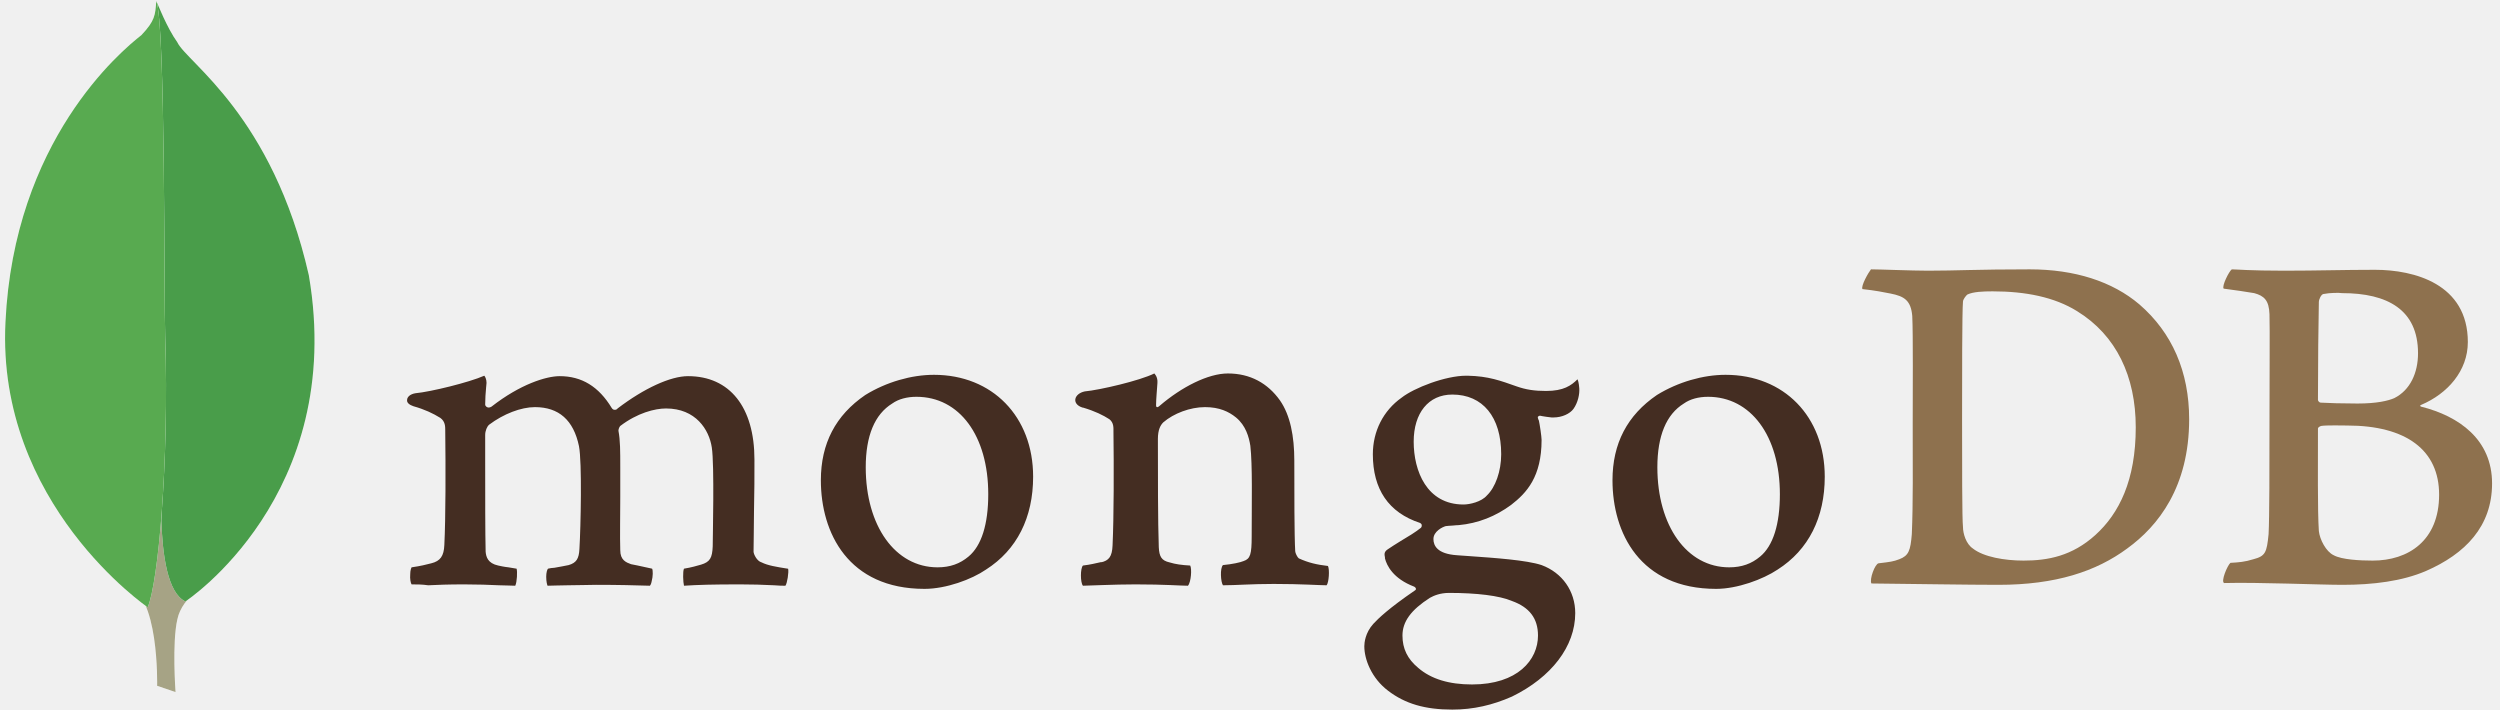
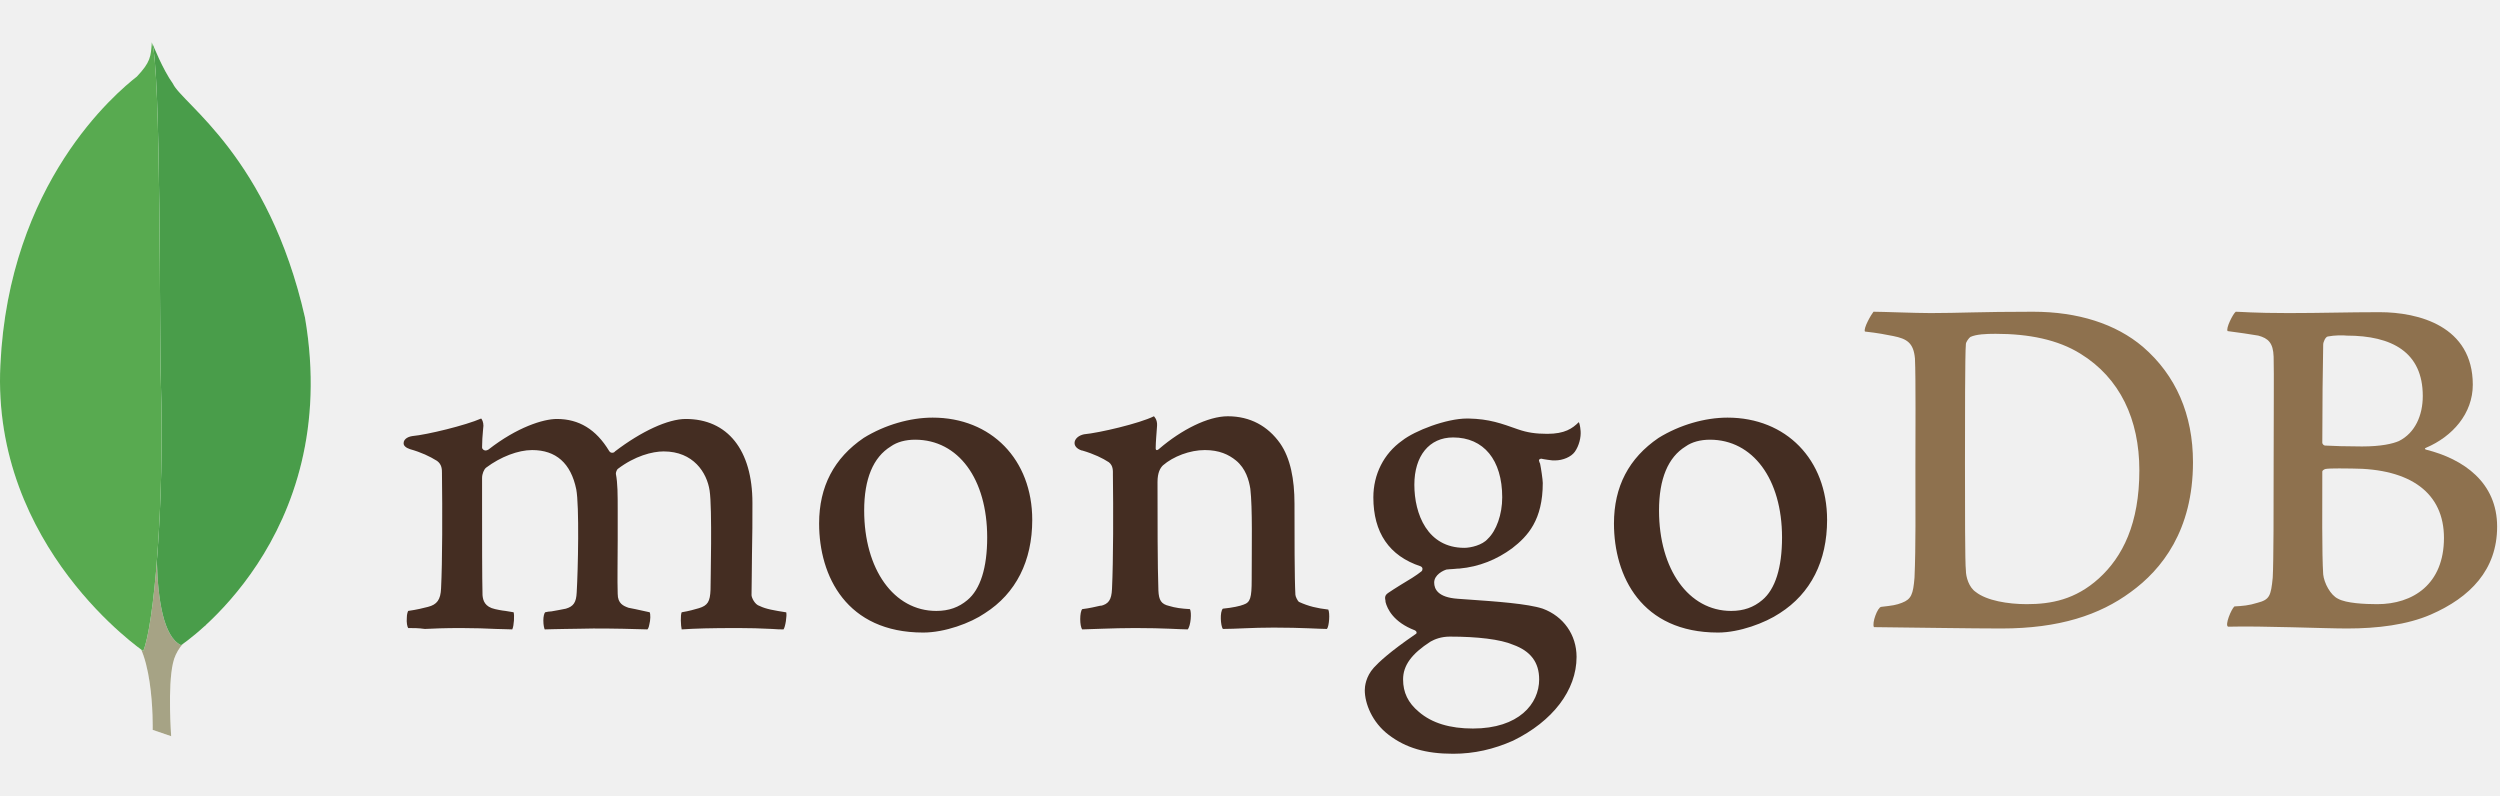
- <svg xmlns="http://www.w3.org/2000/svg" width="250" height="71" viewBox="0 0 512 146">
+ <svg xmlns="http://www.w3.org/2000/svg" width="220" height="70" viewBox="0 0 512 146">
  <g fill="none" fill-rule="evenodd">
    <path d="M476.713 60.463c-.46.092-.922 1.107-.922 1.66-.092 3.692-.184 13.474-.184 20.118 0 .185.276.554.553.554 1.384.092 4.706.184 7.567.184 3.968 0 6.275-.553 7.568-1.106 3.321-1.662 4.89-5.261 4.89-9.23 0-8.95-6.275-12.365-15.596-12.365-.646-.092-2.49-.092-3.876.185zm23.81 41.25c0-9.136-6.737-14.212-18.918-14.212-.554 0-4.43-.092-5.353.092-.277.093-.645.278-.645.555 0 6.551-.093 16.98.184 21.04.184 1.753 1.477 4.245 3.046 4.983 1.66.923 5.444 1.107 8.028 1.107 7.29 0 13.658-4.06 13.658-13.565zm-42.634-46.325c.922 0 3.69.276 10.796.276 6.737 0 12.089-.184 18.641-.184 8.028 0 19.102 2.86 19.102 14.857 0 5.906-4.153 10.613-9.597 12.92-.276.092-.276.276 0 .368 7.751 1.939 14.581 6.737 14.581 15.78 0 8.86-5.537 14.489-13.566 17.996-4.891 2.122-10.981 2.86-17.164 2.86-4.707 0-17.349-.553-24.362-.368-.738-.278.646-3.6 1.291-4.153 1.662-.093 2.953-.185 4.707-.739 2.492-.645 2.768-1.384 3.137-5.167.185-3.23.185-14.674.185-22.794 0-11.166.093-18.733 0-22.424-.092-2.86-1.107-3.784-3.137-4.338-1.57-.276-4.153-.646-6.276-.922-.462-.462 1.107-3.6 1.662-3.968zm-53.248 57.399c2.216 1.752 6.553 2.49 10.429 2.49 4.983 0 9.966-.921 14.765-5.26 4.891-4.428 8.305-11.257 8.305-22.146 0-10.429-3.968-18.919-12.089-23.901-4.614-2.862-10.52-4.06-17.349-4.06-2.03 0-3.968.092-5.167.645-.278.185-.923 1.015-.923 1.476-.185 1.846-.185 16.057-.185 24.363 0 8.582 0 20.579.185 21.963 0 1.385.645 3.507 2.03 4.43zm-20.948-57.4c1.754 0 8.49.277 11.72.277 5.815 0 9.967-.276 20.948-.276 9.228 0 16.98 2.491 22.517 7.197 6.736 5.814 10.244 13.843 10.244 23.624 0 13.935-6.368 21.964-12.736 26.578-6.366 4.706-14.672 7.474-26.484 7.474-6.275 0-17.072-.184-26.024-.277h-.092c-.461-.83.738-4.06 1.476-4.152 2.4-.277 3.046-.37 4.246-.83 1.937-.739 2.307-1.754 2.584-5.168.276-6.368.184-14.027.184-22.702 0-6.182.092-18.272-.093-22.148-.276-3.229-1.66-4.06-4.429-4.614-1.384-.276-3.23-.646-5.813-.922-.37-.647 1.291-3.507 1.752-4.06z" fill="#8E714E" />
    <path d="M272.033 116.385c-2.307-.277-3.968-.645-5.998-1.568-.277-.185-.739-1.107-.739-1.477-.184-3.23-.184-12.458-.184-18.64 0-4.984-.83-9.321-2.953-12.366-2.492-3.508-6.09-5.537-10.705-5.537-4.06 0-9.505 2.768-14.027 6.644-.092.092-.83.739-.738-.277 0-1.015.185-3.045.277-4.43.093-1.292-.646-1.937-.646-1.937-2.953 1.476-11.258 3.414-14.304 3.69-2.214.463-2.768 2.585-.46 3.323h.092c2.49.738 4.152 1.569 5.443 2.4.923.738.831 1.753.831 2.584.092 6.92.092 17.533-.184 23.347-.092 2.307-.738 3.137-2.4 3.506l.185-.092c-1.292.277-2.307.553-3.876.738-.554.554-.554 3.507 0 4.153 1.015 0 6.367-.277 10.798-.277 6.09 0 9.228.277 10.796.277.646-.738.831-3.507.462-4.153-1.754-.092-3.046-.276-4.245-.646-1.661-.37-2.123-1.199-2.216-3.137-.183-4.892-.183-15.227-.183-22.24 0-1.938.553-2.861 1.106-3.415 2.123-1.845 5.538-3.137 8.583-3.137 2.953 0 4.89.923 6.367 2.123 2.03 1.66 2.676 4.06 2.953 5.813.461 3.968.277 11.812.277 18.641 0 3.691-.277 4.614-1.66 5.075-.647.277-2.308.647-4.246.83-.646.647-.461 3.508 0 4.154 2.676 0 5.814-.277 10.428-.277 5.721 0 9.413.277 10.89.277.46-.554.645-3.23.276-3.969zm25.562-35.25c-4.89 0-7.936 3.783-7.936 9.688 0 5.999 2.676 12.92 10.243 12.92 1.292 0 3.692-.554 4.798-1.846 1.754-1.66 2.954-4.983 2.954-8.49 0-7.659-3.784-12.273-10.059-12.273zm-.646 40.787c-1.845 0-3.138.554-3.968 1.016-3.876 2.49-5.629 4.89-5.629 7.752 0 2.675 1.015 4.797 3.23 6.643 2.676 2.307 6.367 3.415 11.073 3.415 9.413 0 13.566-5.076 13.566-10.058 0-3.508-1.754-5.815-5.352-7.106-2.584-1.108-7.29-1.662-12.92-1.662zm.646 23.994c-5.629 0-9.69-1.2-13.196-3.876-3.415-2.584-4.891-6.46-4.891-9.136 0-.738.185-2.769 1.846-4.614 1.014-1.108 3.23-3.23 8.49-6.829.184-.092.276-.184.276-.37 0-.184-.185-.369-.369-.46-4.337-1.661-5.629-4.338-5.999-5.814v-.185c-.091-.554-.276-1.107.555-1.661.646-.461 1.569-1.015 2.583-1.66 1.569-.924 3.23-1.939 4.245-2.77.185-.184.185-.368.185-.553 0-.185-.185-.37-.37-.461-6.458-2.123-9.688-6.922-9.688-14.12 0-4.706 2.122-8.951 5.905-11.627 2.584-2.03 9.044-4.522 13.289-4.522h.277c4.337.092 6.736 1.015 10.15 2.215 1.846.646 3.6.922 6 .922 3.598 0 5.167-1.107 6.458-2.398.093.184.278.646.37 1.845.092 1.2-.277 2.953-1.2 4.245-.738 1.015-2.399 1.754-4.06 1.754h-.462c-1.661-.185-2.4-.37-2.4-.37l-.368.185c-.092.185 0 .369.092.646l.093.185c.184.83.553 3.321.553 3.968 0 7.567-3.045 10.888-6.275 13.38-3.138 2.307-6.736 3.783-10.797 4.153-.092 0-.46 0-1.292.092-.461 0-1.107.093-1.2.093h-.092c-.738.184-2.583 1.107-2.583 2.675 0 1.384.83 3.046 4.798 3.323.83.092 1.66.092 2.584.185 5.26.368 11.812.83 14.857 1.845 4.245 1.568 6.921 5.352 6.921 9.874 0 6.83-4.89 13.197-13.011 17.164-3.968 1.754-7.937 2.677-12.274 2.677zm52.6-64.32c-1.937 0-3.691.46-4.983 1.383-3.598 2.215-5.444 6.645-5.444 13.104 0 12.09 6.09 20.58 14.765 20.58 2.584 0 4.614-.739 6.367-2.215 2.676-2.216 4.061-6.645 4.061-12.828 0-11.996-5.999-20.025-14.765-20.025zm1.662 39.496c-15.688 0-21.317-11.535-21.317-22.332 0-7.567 3.045-13.381 9.135-17.534 4.338-2.676 9.506-4.152 14.12-4.152 11.996 0 20.394 8.582 20.394 20.948 0 8.397-3.322 15.041-9.69 19.102-3.045 2.03-8.305 3.968-12.643 3.968h.001zM187.411 81.595c-1.938 0-3.691.461-4.984 1.384-3.598 2.215-5.444 6.645-5.444 13.104 0 12.09 6.09 20.58 14.765 20.58 2.584 0 4.614-.739 6.368-2.215 2.675-2.216 4.06-6.645 4.06-12.828 0-11.996-5.906-20.025-14.765-20.025zm1.661 39.497c-15.688 0-21.317-11.535-21.317-22.332 0-7.567 3.045-13.381 9.135-17.534 4.338-2.676 9.506-4.152 14.12-4.152 11.997 0 20.394 8.582 20.394 20.948 0 8.397-3.322 15.041-9.69 19.102-2.953 2.03-8.213 3.968-12.642 3.968zm-105.478-.923c-.185-.276-.37-1.107-.277-2.122 0-.739.185-1.2.277-1.384 1.938-.278 2.953-.555 4.06-.831 1.846-.462 2.584-1.476 2.676-3.783.278-5.537.278-16.058.185-23.348v-.185c0-.83 0-1.846-1.015-2.584-1.477-.922-3.23-1.752-5.537-2.4-.83-.275-1.384-.737-1.292-1.29 0-.554.554-1.2 1.754-1.385 3.045-.277 10.98-2.214 14.118-3.599.185.184.462.739.462 1.477l-.092 1.014c-.093 1.016-.185 2.216-.185 3.415 0 .369.37.646.738.646.185 0 .37-.092.554-.185 5.906-4.614 11.258-6.275 14.026-6.275 4.523 0 8.03 2.123 10.706 6.552.184.278.369.37.646.37.184 0 .46-.092.553-.277 5.445-4.153 10.89-6.645 14.488-6.645 8.582 0 13.658 6.368 13.658 17.165 0 3.045 0 7.013-.092 10.613 0 3.229-.092 6.182-.092 8.305 0 .46.645 1.937 1.66 2.214 1.292.646 3.046.923 5.353 1.292h.092c.185.646-.184 3.045-.553 3.507-.554 0-1.385 0-2.307-.092a136.208 136.208 0 0 0-7.014-.185c-5.721 0-8.674.092-11.536.277-.183-.738-.276-2.953 0-3.507 1.662-.276 2.492-.554 3.508-.83 1.846-.554 2.307-1.385 2.4-3.784 0-1.753.368-16.703-.186-20.302-.553-3.691-3.322-8.028-9.413-8.028-2.307 0-5.905.923-9.412 3.598-.184.185-.37.646-.37.923v.093c.37 1.937.37 4.153.37 7.567v5.998c0 4.153-.093 8.029 0 10.981 0 2.031 1.2 2.492 2.215 2.862.554.091.922.184 1.384.276.83.185 1.661.37 2.953.646.185.37.185 1.569-.092 2.584-.093.554-.278.83-.37.923-3.137-.092-6.367-.185-11.073-.185-1.384 0-3.784.093-5.814.093-1.662 0-3.23.092-4.152.092-.093-.185-.278-.83-.278-1.846 0-.83.185-1.476.37-1.661.461-.092.83-.184 1.292-.184 1.106-.185 2.03-.37 2.952-.554 1.57-.461 2.123-1.292 2.215-3.322.277-4.614.554-17.81-.092-21.133-1.107-5.352-4.152-8.028-9.044-8.028-2.86 0-6.46 1.384-9.412 3.6-.462.368-.831 1.29-.831 2.121v5.445c0 6.644 0 14.95.092 18.549.093 1.106.461 2.399 2.584 2.86.462.092 1.2.277 2.123.37l1.66.276c.186.554.093 2.769-.276 3.507-.923 0-2.03-.092-3.323-.092-1.937-.093-4.429-.185-7.197-.185-3.23 0-5.537.092-7.383.185-1.292-.185-2.307-.185-3.414-.185z" fill="#442D22" />
    <path d="M35.053 142.317l-3.783-1.293s.462-19.286-6.46-20.67c-4.613-5.353.74-227.013 17.35-.739 0 0-5.722 2.86-6.737 7.752-1.108 4.799-.37 14.95-.37 14.95z" fill="#FFF" />
    <path d="M35.053 142.317l-3.783-1.293s.462-19.286-6.46-20.67c-4.613-5.353.74-227.013 17.35-.739 0 0-5.722 2.86-6.737 7.752-1.108 4.799-.37 14.95-.37 14.95z" fill="#A6A385" />
    <path d="M37.084 123.676s33.13-21.779 25.377-67.09c-7.474-32.943-25.1-43.74-27.038-47.893C33.301 5.74 31.27.573 31.27.573l1.385 91.634c0 .093-2.861 28.054 4.43 31.47" fill="#FFF" />
    <path d="M37.084 123.676s33.13-21.779 25.377-67.09c-7.474-32.943-25.1-43.74-27.038-47.893C33.301 5.74 31.27.573 31.27.573l1.385 91.634c0 .093-2.861 28.054 4.43 31.47" fill="#499D4A" />
    <path d="M29.333 124.875S-1.767 103.65.079 66.277C1.832 28.903 23.795 10.539 28.04 7.217c2.769-2.953 2.861-4.061 3.046-7.014 1.938 4.153 1.569 62.106 1.845 68.934.83 26.3-1.476 50.756-3.598 55.738z" fill="#FFF" />
    <path d="M29.333 124.875S-1.767 103.65.079 66.277C1.832 28.903 23.795 10.539 28.04 7.217c2.769-2.953 2.861-4.061 3.046-7.014 1.938 4.153 1.569 62.106 1.845 68.934.83 26.3-1.476 50.756-3.598 55.738z" fill="#58AA50" />
  </g>
</svg>
